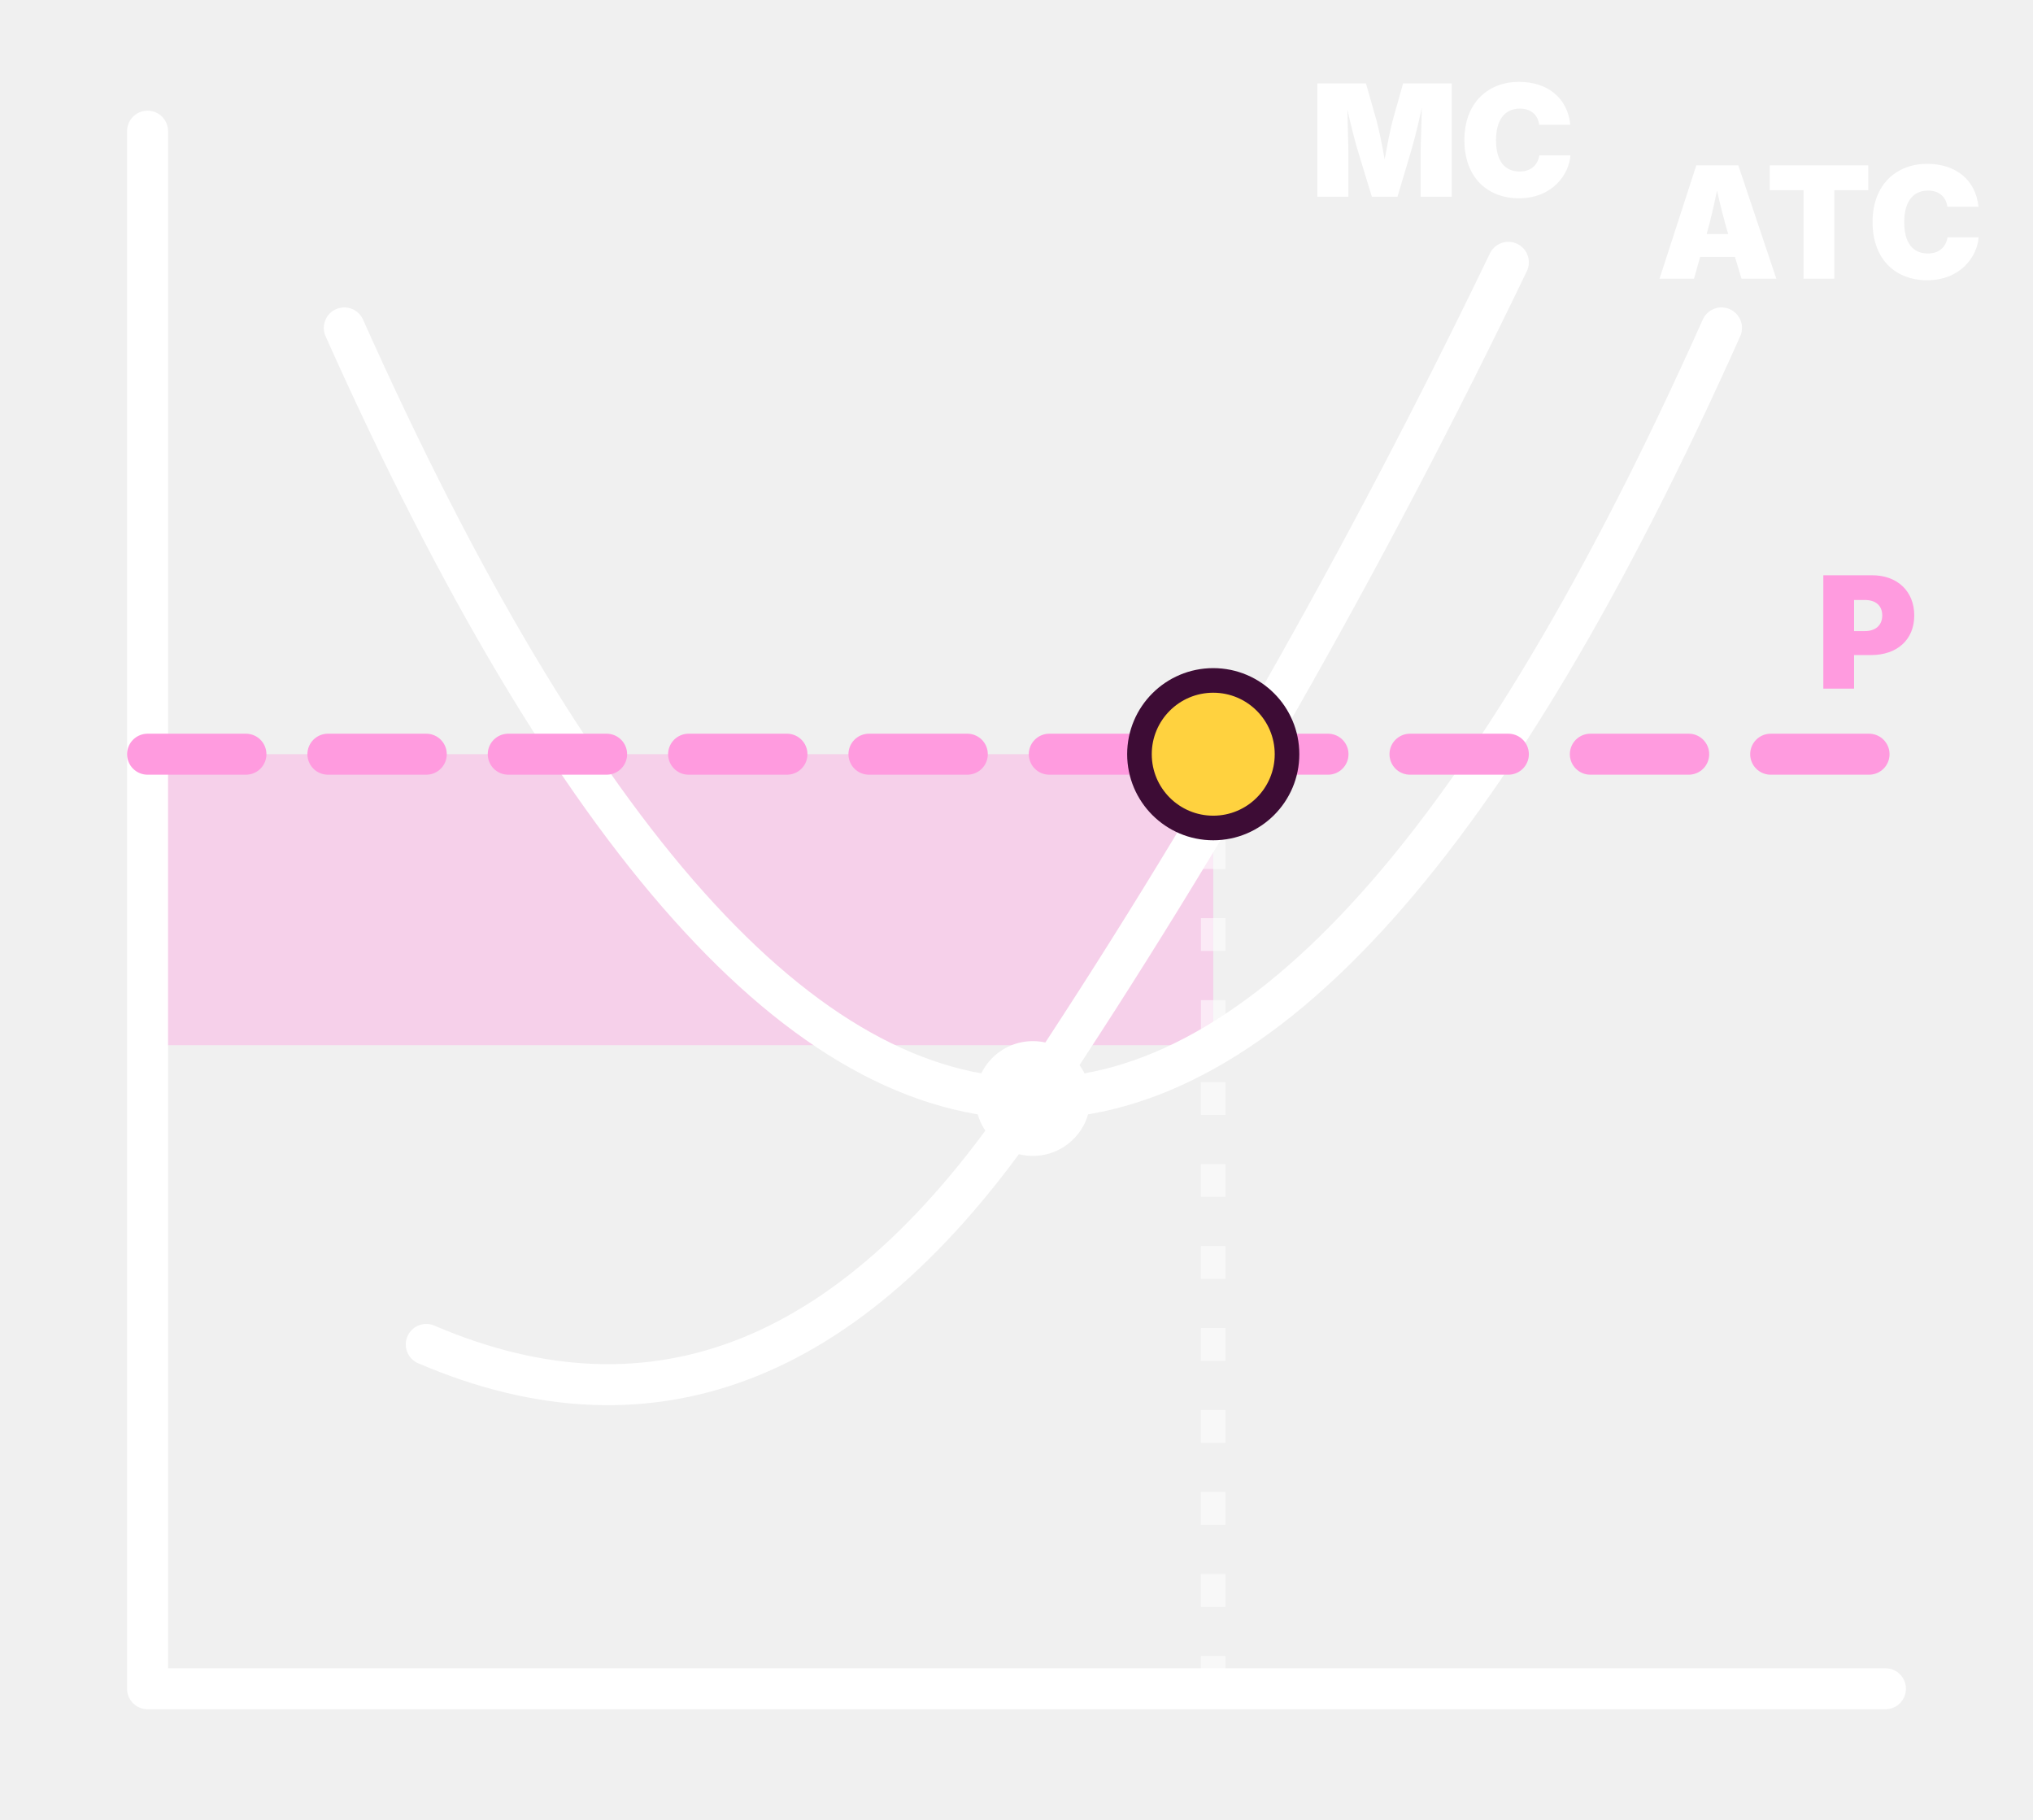
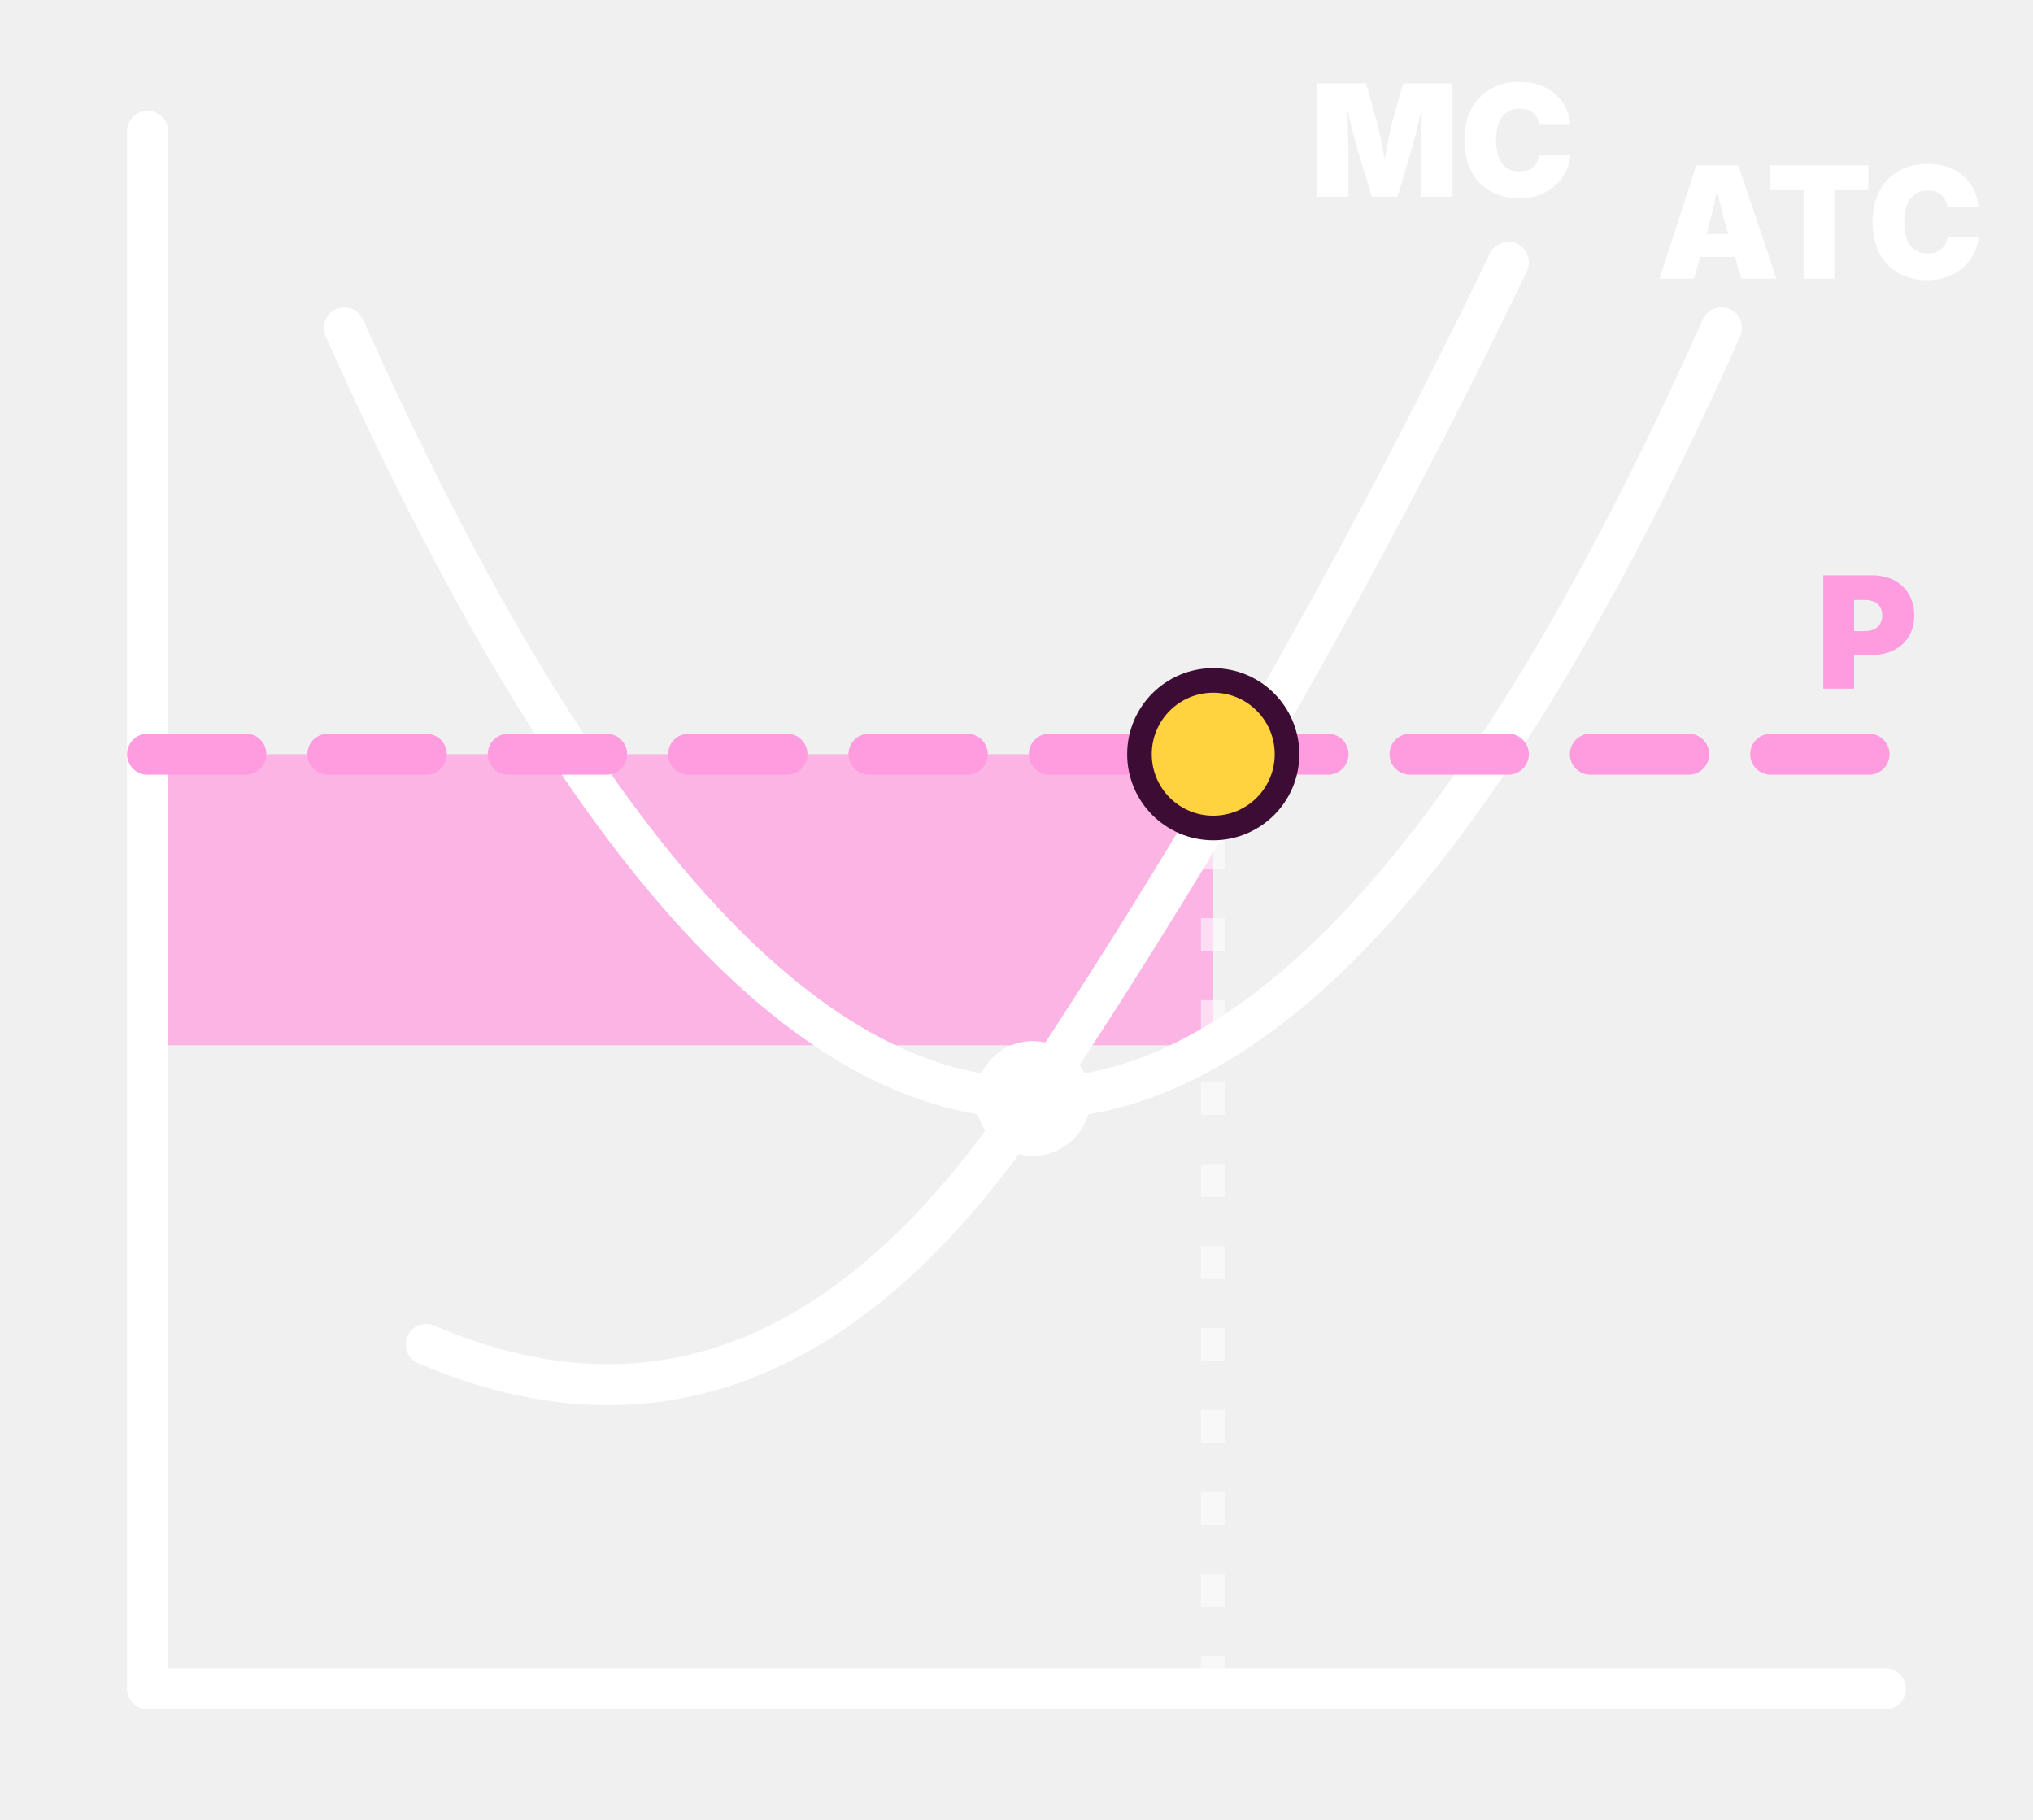
<svg xmlns="http://www.w3.org/2000/svg" viewBox="390 52 248 222">
  <g transform="translate(398 48) scale(1)">
-     <rect x="10" y="96" width="130" height="35.5" fill="#FF9BDF" fill-opacity=".38" />
+     <rect x="10" y="96" width="130" height="35.5" fill="#FF9BDF" fill-opacity=".7" />
    <g stroke="#fff" stroke-width="5" stroke-linecap="round" stroke-linejoin="round" fill="none">
      <path d="M10 20 V210 H222" />
      <path d="M34 44 Q118 232 202 44" />
-       <path d="M44 168 Q86 186 118 138 T 176 36" />
    </g>
+     <path d="M44 168 Q86 186 118 138 T 176 36" fill="none" stroke="#fff" stroke-width="5" stroke-linecap="round" />
    <path d="M10 96 H222" fill="none" stroke="#FF9BDF" stroke-width="5" stroke-linecap="round" stroke-dasharray="12 10" />
    <path d="M140 96 V210" fill="none" stroke="#fff" stroke-opacity=".55" stroke-width="3" stroke-dasharray="4 6" />
    <text x="168" y="28" text-anchor="middle" font-family="Inter,Arial" font-weight="900" font-size="19" fill="#fff">MC</text>
    <text x="214" y="38" text-anchor="middle" font-family="Inter,Arial" font-weight="900" font-size="19" fill="#fff">ATC</text>
    <text x="226" y="88" text-anchor="end" font-family="Inter,Arial" font-weight="900" font-size="19" fill="#FF9BDF">P</text>
    <circle cx="118" cy="138" r="7" fill="#fff" />
    <circle cx="140" cy="96" r="9" fill="#FFD23F" stroke="#3D0C35" stroke-width="3" />
  </g>
</svg>
